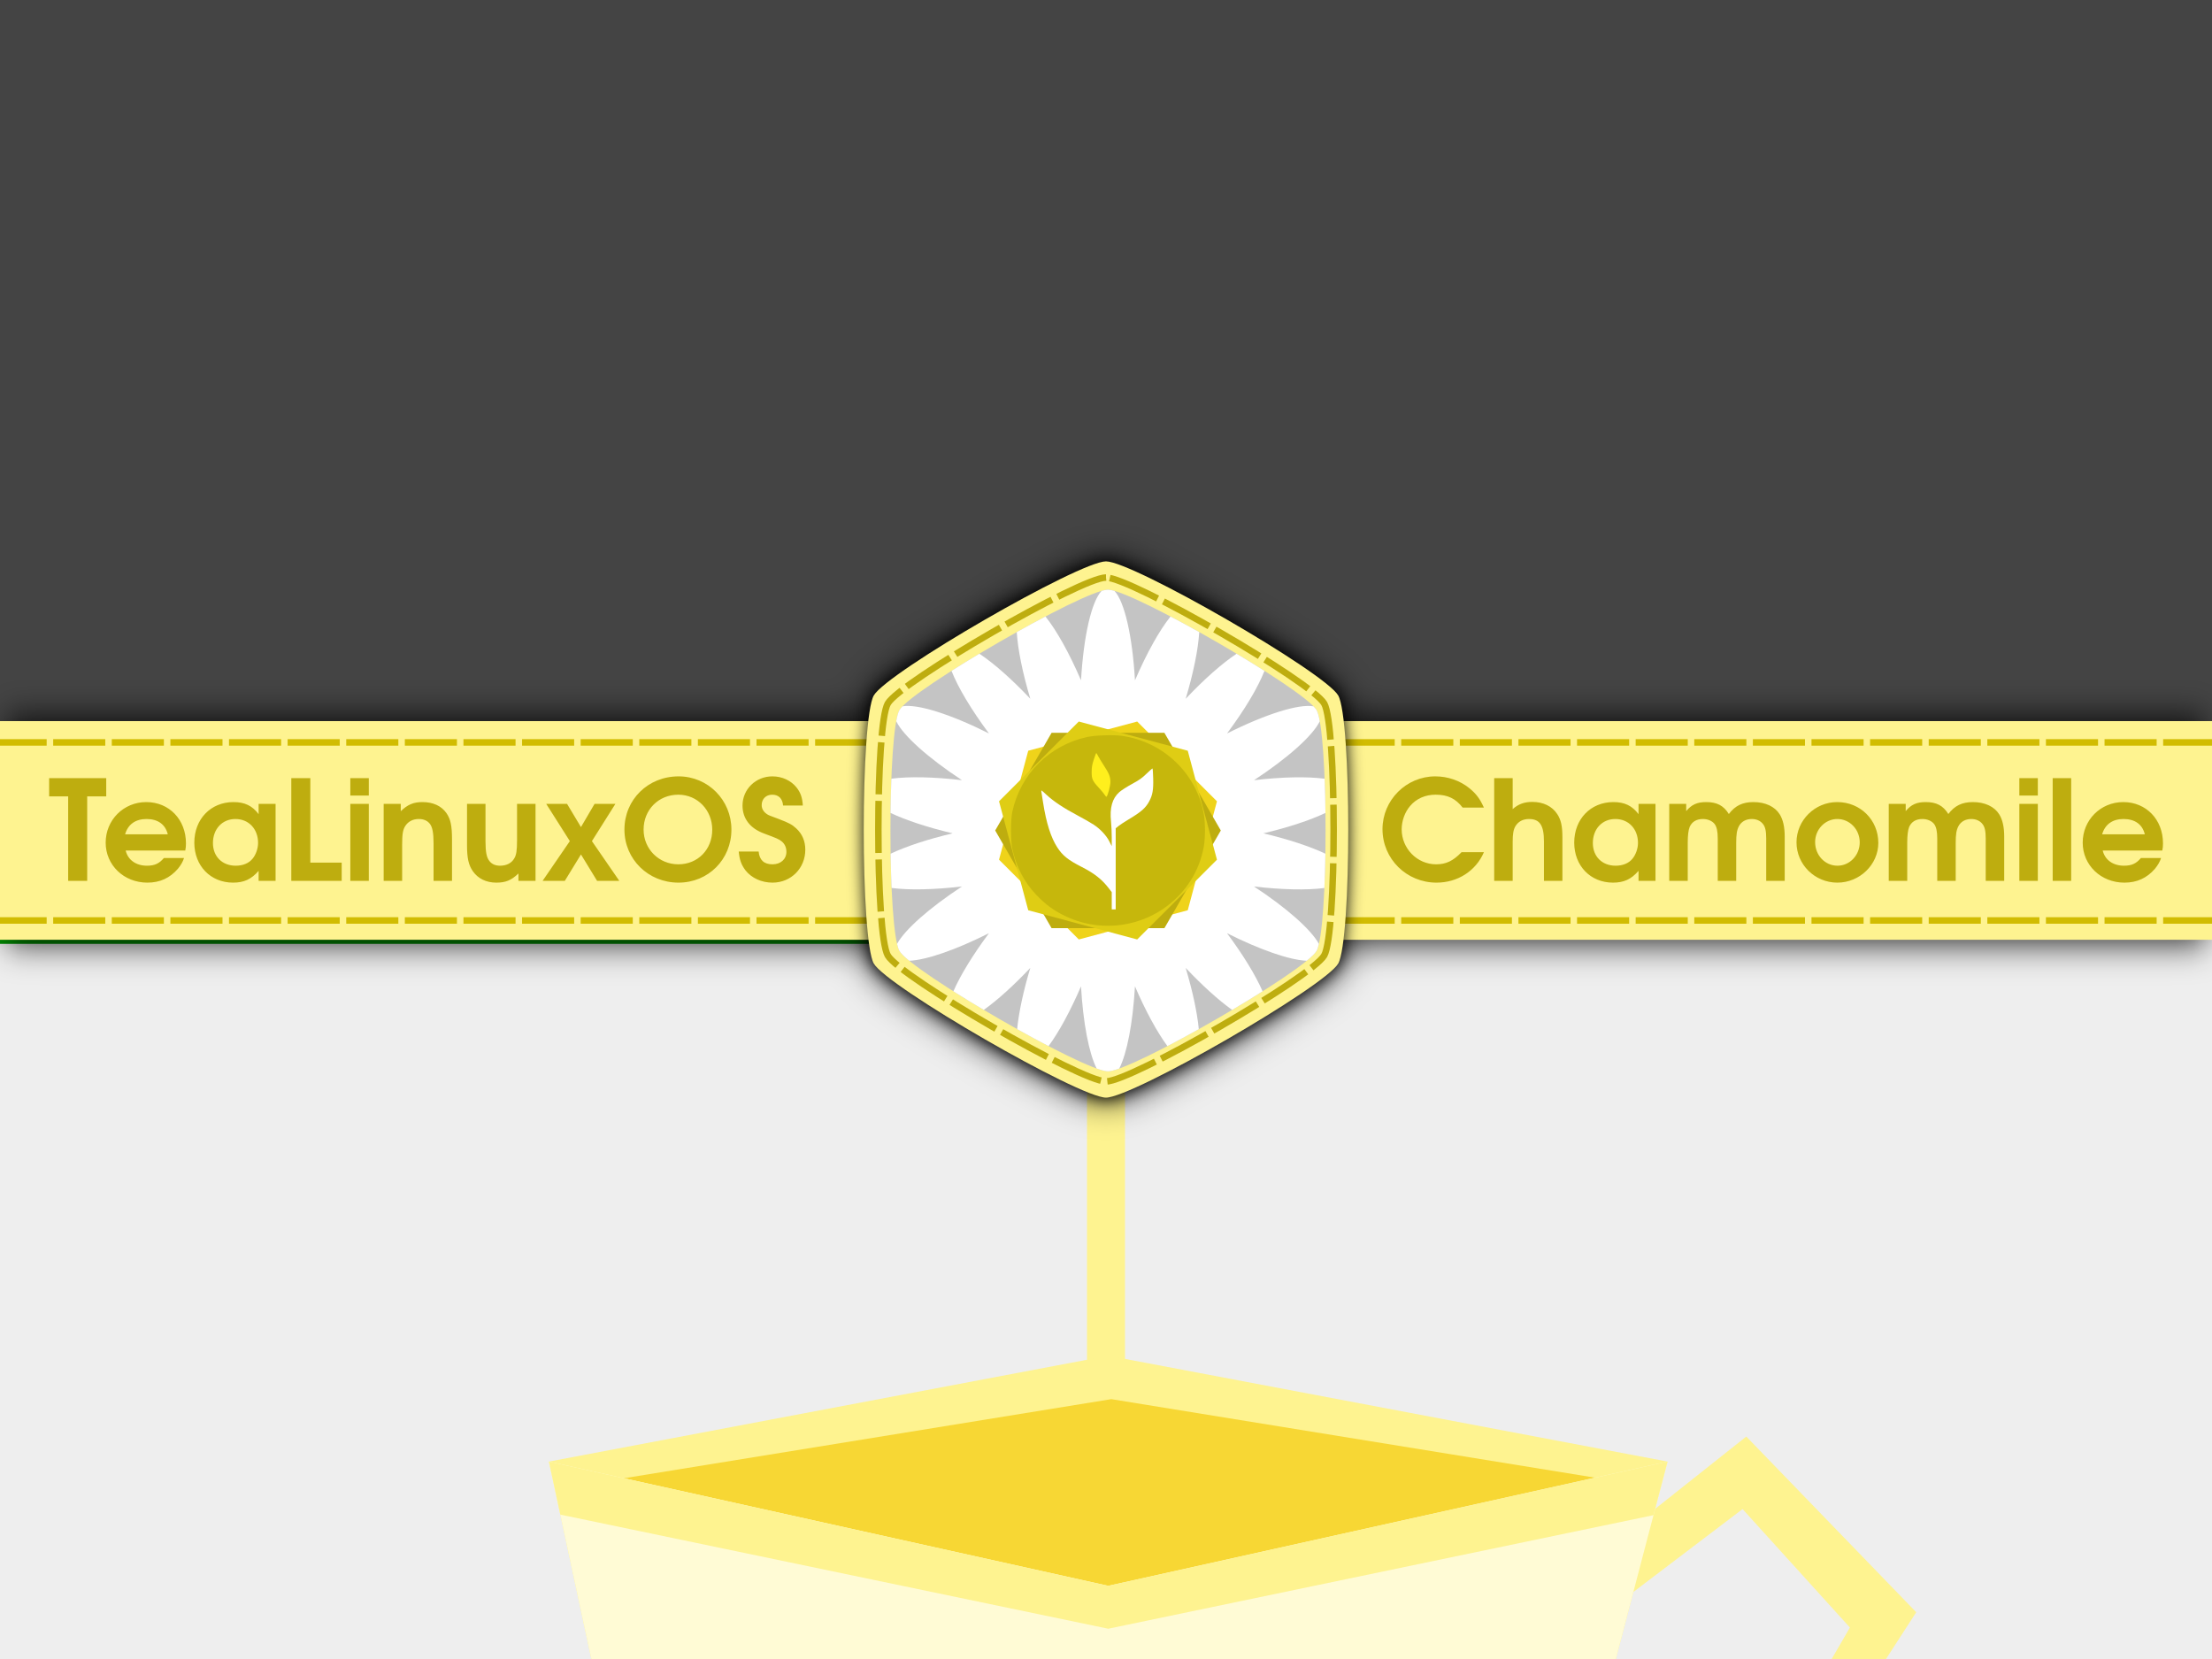
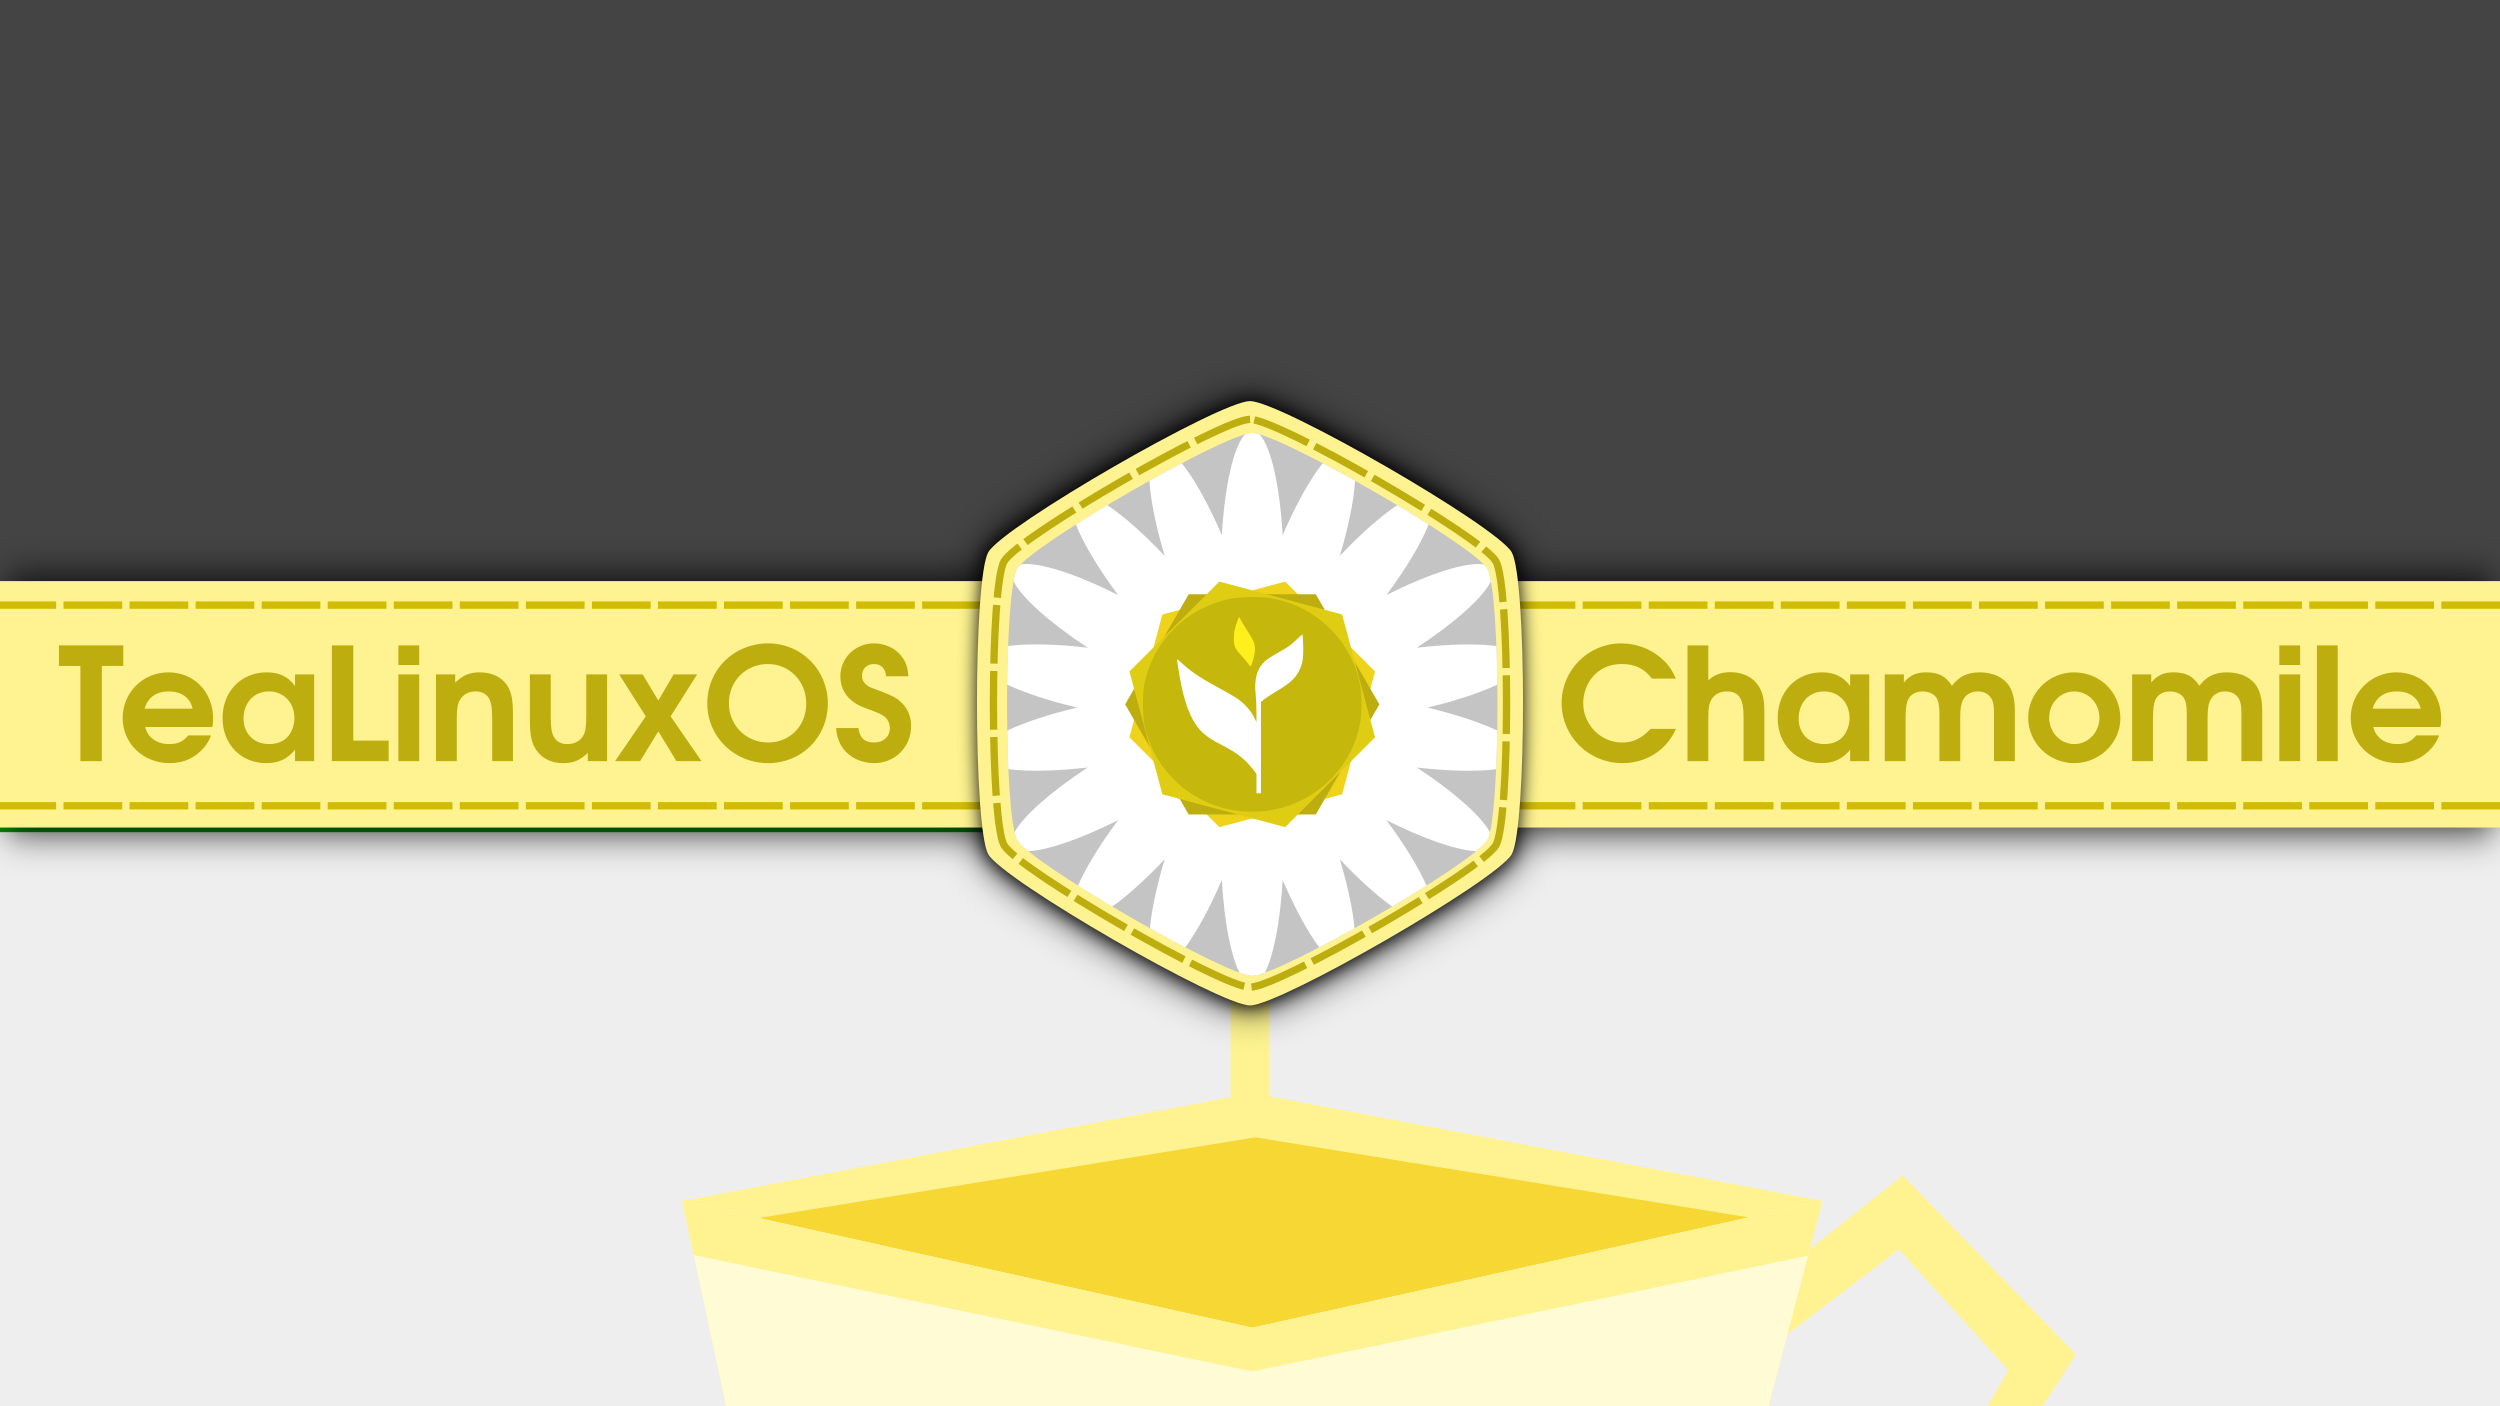
- <svg xmlns="http://www.w3.org/2000/svg" width="800" height="600" viewBox="0 0 211.667 158.75" version="1.1" id="svg1569">
+ <svg xmlns="http://www.w3.org/2000/svg" width="1366" height="768" viewBox="0 0 361.421 203.2" version="1.1" id="svg1569">
  <defs id="defs1563">
    <clipPath clipPathUnits="userSpaceOnUse" id="clipPath4937">
      <rect y="211.422" x="5970.788" height="768" width="1024" id="rect4939" style="fill:#444444;fill-opacity:1" />
    </clipPath>
    <filter height="1.167" y="-0.083" width="1.04" x="-0.02" id="filter5092" style="color-interpolation-filters:sRGB">
      <feGaussianBlur id="feGaussianBlur5094" stdDeviation="8.58" />
    </filter>
    <filter height="1.071" y="-0.035" width="1.078" x="-0.039" id="filter5032" style="color-interpolation-filters:sRGB">
      <feGaussianBlur id="feGaussianBlur5034" stdDeviation="3.644" />
    </filter>
    <clipPath id="clipPath5013" clipPathUnits="userSpaceOnUse">
      <rect style="fill:#eeeeee;fill-opacity:1;stroke-width:0.709" id="rect5015" width="1024" height="386" x="2176" y="1460.52" />
    </clipPath>
  </defs>
-   <g id="layer1" transform="translate(0,-138.25)">
-     <g id="g4848" transform="matrix(0.2077205,0,0,0.2077205,-452.5194,-86.17036)">
-       <rect y="1078.52" x="2176" height="768" width="1024" id="rect4852" style="fill:#444444;fill-opacity:1" />
-       <rect style="fill:#eeeeee;fill-opacity:1;stroke-width:0.709" id="rect4854" width="1024" height="386" x="2176" y="1460.52" />
-       <rect y="1412.586" x="2176" height="102.62" width="415.754" id="rect4856" style="fill:#009200;fill-opacity:1" />
-       <rect style="fill:#fef390;fill-opacity:1" id="rect4955" width="17.5" height="187" x="2679.25" y="1580.02" />
-       <path id="path4858" d="m 2688,1339 c -12.352,0 -100.795,51.063 -106.971,61.76 -1.011,1.75 -1.853,5.981 -2.533,11.826 H 2176 v 100.736 h 402.594 c 0.662,5.407 1.474,9.292 2.436,10.957 6.176,10.697 94.619,61.76 106.971,61.76 12.352,0 100.795,-51.063 106.971,-61.76 0.961,-1.665 1.774,-5.55 2.436,-10.957 H 3200 V 1412.586 h -402.496 c -0.68,-5.845 -1.523,-10.076 -2.533,-11.826 -6.176,-10.697 -94.619,-61.76 -106.971,-61.76 z" style="fill:#000000;fill-opacity:1;stroke-width:0.804;filter:url(#filter5092)" />
-       <rect y="1412.585" x="2176" height="100.736" width="1024" id="rect4860" style="fill:#fef390;fill-opacity:1;stroke-width:0.804" />
-       <path style="fill:none;fill-rule:evenodd;stroke:#d1bc02;stroke-width:3;stroke-linecap:butt;stroke-linejoin:miter;stroke-miterlimit:4;stroke-dasharray:24, 3;stroke-dashoffset:0;stroke-opacity:1" d="M 2176,1504.423 H 3200" id="path5858" />
-       <path id="path5856" d="M 2176,1422.398 H 3200" style="fill:none;fill-rule:evenodd;stroke:#d1bc02;stroke-width:3;stroke-linecap:butt;stroke-linejoin:miter;stroke-miterlimit:4;stroke-dasharray:24, 3;stroke-dashoffset:0;stroke-opacity:1" />
-       <path id="path4862" d="m 2688,1339 c -12.352,0 -100.795,51.063 -106.971,61.76 -6.176,10.697 -6.176,112.822 0,123.519 6.176,10.697 94.619,61.76 106.971,61.76 12.352,0 100.795,-51.063 106.971,-61.76 6.176,-10.697 6.176,-112.822 0,-123.519 -6.176,-10.697 -94.619,-61.76 -106.971,-61.76 z" style="fill:#000000;fill-opacity:1;stroke-width:0.627;filter:url(#filter5032)" />
-       <g transform="matrix(0.4151647,0,0,0.4151647,3656.939,1765.623)" id="g4890">
+   <g id="layer1" transform="translate(0,-93.79998)">
+     <rect style="fill:#444444;fill-opacity:1;stroke-width:0.332" id="rect4852" width="388.035" height="223.253" x="-13.307" y="84.041" />
+     <rect y="201.179" x="-15.445" height="107.197" width="392.311" id="rect4854" style="fill:#eeeeee;fill-opacity:1;stroke-width:0.231" />
+     <g id="g4602">
+       <rect style="fill:#fef390;fill-opacity:1;stroke-width:0.32" id="rect4955" width="5.599" height="59.828" x="177.899" y="211.86" />
+       <g transform="matrix(0.3199342,0,0,0.3199342,-679.2847,-293.6425)" id="g5011" clip-path="url(#clipPath5013)">
+         <path style="fill:#d6cb86;fill-opacity:1;stroke-width:1.846" d="m 2685.191,1955.039 303.141,61.913 v 47.477 l -303.141,96.361 -303.141,-96.361 v -47.477 z" id="path4781-0" />
+         <path id="path4783-4" d="m 2686.652,1967.524 285.831,55.745 v 40.555 l -285.831,86.761 -285.831,-86.761 v -40.555 z" style="fill:#c8b95d;fill-opacity:1;stroke-width:1.701" />
+         <path id="path4768-1" d="m 2982.968,1742.168 -69.941,55.477 -56.536,232.518 72.319,-2.506 132.446,-204.556 z m -1.726,33.411 49.451,54.564 -103.125,178.157 -56.105,1.563 56.536,-193.863 z" style="fill:#fef390;fill-opacity:1;stroke-width:0.846" />
+         <path id="path4761-0" d="m 2689.029,1704.938 257.66,48.76 -78,297.52 -179.66,75.89 -193.66,-75.89 -64,-297.52 z" style="fill:#fef390;fill-opacity:1;stroke-width:1.51" />
+         <path style="fill:#f7d734;fill-opacity:1;stroke-width:1.412" d="m 2690.439,1724.938 240.946,39.11 -78,278.221 -162.946,66.24 -176.946,-66.24 -64,-278.221 z" id="path4766-4" />
+         <path style="fill:#fffbd5;fill-opacity:1;stroke-width:1.51" d="m 2689.029,1810.938 257.66,-57.24 -78,297.52 -179.66,75.89 -193.66,-75.89 -64,-297.52 z" id="path4764-8" />
+         <path id="path4910-0" d="m 2431.369,1753.698 5.254,24.428 252.406,52.57 251.189,-52.316 6.471,-24.682 -257.66,57.24 z" style="fill:#fef390;fill-opacity:1;stroke-width:1.51" />
+       </g>
+     </g>
+     <g id="g4591" transform="matrix(0.9231394,0,0,0.9231394,13.88952,-5.428278)">
+       <rect y="198.495" x="-15.445" height="39.315" width="159.282" id="rect4856" style="fill:#009200;fill-opacity:1;stroke-width:0.383" />
+       <path transform="matrix(0.3831161,0,0,0.3831161,-849.1058,-342.6899)" id="path4858" d="m 2688,1339 c -12.352,0 -100.795,51.063 -106.971,61.76 -1.011,1.75 -1.853,5.981 -2.533,11.826 H 2176 v 100.736 h 402.594 c 0.662,5.407 1.474,9.292 2.436,10.957 6.176,10.697 94.619,61.76 106.971,61.76 12.352,0 100.795,-51.063 106.971,-61.76 0.961,-1.665 1.774,-5.55 2.436,-10.957 H 3200 V 1412.586 h -402.496 c -0.68,-5.845 -1.523,-10.076 -2.533,-11.826 -6.176,-10.697 -94.619,-61.76 -106.971,-61.76 z" style="fill:#000000;fill-opacity:1;stroke-width:0.804;filter:url(#filter5092)" />
+       <rect y="198.494" x="-15.445" height="38.594" width="392.311" id="rect4860" style="fill:#fef390;fill-opacity:1;stroke-width:0.308" />
+       <path style="fill:none;fill-rule:evenodd;stroke:#d1bc02;stroke-width:1.149;stroke-linecap:butt;stroke-linejoin:miter;stroke-miterlimit:4;stroke-dasharray:9.195, 1.149;stroke-dashoffset:0;stroke-opacity:1" d="M -15.445,233.679 H 376.866" id="path5858" />
+       <path id="path5856" d="M -15.445,202.254 H 376.866" style="fill:none;fill-rule:evenodd;stroke:#d1bc02;stroke-width:1.149;stroke-linecap:butt;stroke-linejoin:miter;stroke-miterlimit:4;stroke-dasharray:9.195, 1.149;stroke-dashoffset:0;stroke-opacity:1" />
+       <path transform="matrix(0.3831161,0,0,0.3831161,-849.1058,-342.6899)" id="path4862" d="m 2688,1339 c -12.352,0 -100.795,51.063 -106.971,61.76 -6.176,10.697 -6.176,112.822 0,123.519 6.176,10.697 94.619,61.76 106.971,61.76 12.352,0 100.795,-51.063 106.971,-61.76 6.176,-10.697 6.176,-112.822 0,-123.519 -6.176,-10.697 -94.619,-61.76 -106.971,-61.76 z" style="fill:#000000;fill-opacity:1;stroke-width:0.627;filter:url(#filter5032)" />
+       <g transform="matrix(0.1590563,0,0,0.1590563,551.9264,333.7489)" id="g4890">
        <path style="fill:#fef390;fill-opacity:1" transform="matrix(0.3908862,-1.458807,1.458807,0.3908862,-2802.42,-38.11962)" d="m 713.142,130.104 c 5.099,19.029 -37.057,176.355 -50.987,190.285 -13.93,13.93 -171.257,56.085 -190.285,50.987 C 452.842,366.278 337.67,251.106 332.572,232.078 327.473,213.049 369.629,55.722 383.559,41.793 397.488,27.863 554.815,-14.293 573.844,-9.194 592.872,-4.096 708.044,111.076 713.142,130.104 Z" id="path4864" />
        <path id="path4866" d="m 713.142,130.104 c 5.099,19.029 -37.057,176.355 -50.987,190.285 -13.93,13.93 -171.257,56.085 -190.285,50.987 C 452.842,366.278 337.67,251.106 332.572,232.078 327.473,213.049 369.629,55.722 383.559,41.793 397.488,27.863 554.815,-14.293 573.844,-9.194 592.872,-4.096 708.044,111.076 713.142,130.104 Z" transform="matrix(0.3510527,-1.310147,1.310147,0.3510527,-2752.456,-107.5333)" style="opacity:1;fill:#c4c4c4;fill-opacity:1;stroke:none" />
        <path id="path4868" transform="translate(0,-464.8819)" d="m -2331.65,-531.299 c -1.708,0 -4.097,0.458 -7.061,1.309 a 30.938,137.143 0 0 0 -22.867,99.27 137.143,30.938 70 0 0 -39.465,-70.812 c -10.213,5.368 -20.931,11.185 -31.834,17.283 a 137.143,30.938 70 0 0 15.035,74 137.143,30.938 50 0 0 -56.514,-49.992 c -10.783,6.452 -21.201,12.864 -30.92,19.039 a 137.143,30.938 50 0 0 41.566,69.439 137.143,30.938 30 0 0 -95.959,-30.113 c -1.548,1.597 -2.707,3.004 -3.385,4.178 -1.323,2.292 -2.513,6.55 -3.574,12.338 a 137.143,30.938 30 0 0 72.983,65.447 137.143,30.938 10 0 0 -78.375,-1.664 c -0.468,12.088 -0.775,24.908 -0.93,37.992 a 137.143,30.938 10 0 0 68.902,22.635 30.938,137.143 80 0 0 -68.816,22.619 c 0.208,13.186 0.575,26.016 1.105,38.002 a 30.938,137.143 80 0 0 78.107,-1.658 30.938,137.143 60 0 0 -72.041,63.693 c 0.813,3.489 1.691,6.156 2.639,7.797 1.512,2.619 5.323,6.368 10.898,10.938 a 30.938,137.143 60 0 0 88.436,-30.574 30.938,137.143 40 0 0 -39.475,64.461 c 10.604,6.705 21.995,13.671 33.738,20.641 a 30.938,137.143 40 0 0 51.6,-46.615 30.938,137.143 20 0 0 -14.598,67.939 c 11.989,6.701 23.751,13.061 34.848,18.846 a 30.938,137.143 20 0 0 36.012,-66.303 30.938,137.143 0 0 0 17.35,91.152 c 5.602,2.002 9.928,3.115 12.594,3.115 2.653,0 6.951,-1.104 12.514,-3.088 a 30.938,137.143 0 0 0 17.416,-91.178 137.143,30.938 70 0 0 36.01,66.311 c 11.087,-5.779 22.839,-12.135 34.818,-18.83 a 137.143,30.938 70 0 0 -14.566,-67.957 137.143,30.938 50 0 0 51.57,46.633 c 11.752,-6.974 23.151,-13.946 33.764,-20.656 a 137.143,30.938 50 0 0 -39.465,-64.459 137.143,30.938 30 0 0 88.457,30.551 c 5.568,-4.565 9.374,-8.309 10.885,-10.926 0.945,-1.637 1.821,-4.295 2.633,-7.771 a 137.143,30.938 30 0 0 -72.039,-63.703 137.143,30.938 10 0 0 78.109,1.691 c 0.531,-12.003 0.901,-24.855 1.109,-38.062 a 137.143,30.938 10 0 0 -68.817,-22.592 30.938,137.143 80 0 0 68.902,-22.66 c -0.154,-13.063 -0.462,-25.863 -0.928,-37.934 a 30.938,137.143 80 0 0 -78.369,1.629 30.938,137.143 60 0 0 72.992,-65.357 c -1.066,-5.84 -2.263,-10.136 -3.594,-12.441 -0.677,-1.172 -1.831,-2.579 -3.377,-4.174 a 30.938,137.143 60 0 0 -95.955,30.119 30.938,137.143 40 0 0 41.543,-69.457 c -9.71,-6.169 -20.117,-12.574 -30.889,-19.02 a 30.938,137.143 40 0 0 -56.52,49.99 30.938,137.143 20 0 0 15.043,-73.998 c -10.914,-6.104 -21.643,-11.927 -31.865,-17.301 a 30.938,137.143 20 0 0 -39.438,70.82 30.938,137.143 0 0 0 -22.779,-99.24 c -3.011,-0.87 -5.439,-1.34 -7.166,-1.34 z" style="opacity:1;fill:#ffffff;fill-opacity:1;stroke:none;stroke-width:5.817;stroke-miterlimit:4;stroke-dasharray:none;stroke-opacity:1" />
        <g id="g4888">
          <g transform="matrix(0.6865678,0,0,0.6865678,-3166.204,-667.6904)" id="g4876">
            <path transform="matrix(-0.2157784,0.8052959,-0.8052959,-0.2157784,1285.822,-573.5113)" d="m 692.197,120.473 -218.679,-1e-5 -109.339,-189.381 109.339,-189.381 218.679,10e-6 109.339,189.381 z" id="path4870" style="fill:#efd31a;fill-opacity:1;stroke:none" />
            <path style="fill:#bead0f;fill-opacity:1;stroke:none" id="path4872" d="m 692.197,120.473 -218.679,-1e-5 -109.339,-189.381 109.339,-189.381 218.679,10e-6 109.339,189.381 z" transform="matrix(-0.4168518,0.7220085,-0.7220085,-0.4168518,1408.758,-538.8225)" />
            <path transform="matrix(-0.5895175,0.5895175,-0.5895175,-0.5895175,1518.527,-473.4973)" d="m 692.197,120.473 -218.679,-1e-5 -109.339,-189.381 109.339,-189.381 218.679,10e-6 109.339,189.381 z" id="path4874" style="fill:#dfcd14;fill-opacity:1;stroke:none" />
          </g>
          <g transform="matrix(0.6865678,0,0,0.6865678,-2579.653,-657.6577)" id="g4886">
            <path style="fill:#c6b70c;fill-opacity:1;stroke:none;stroke-width:1.067" d="M 344.191,49.2 C 326.106,47.295 309.689,42.668 292.623,34.665 274.479,26.156 260.079,15.667 245.477,0.322 225.782,-20.374 212.774,-45.379 206.552,-74.507 c -2.765,-12.943 -2.728,-46.887 0.065,-59.705 13.275,-60.927 59.335,-107.012 120.665,-120.731 12.229,-2.736 41.892,-3.831 55.324,-2.044 67.766,9.018 122.505,61.365 133.603,127.762 2.351,14.068 2.309,37.231 -0.093,50.984 -14.034,80.345 -89.31,136.143 -171.924,127.44 z" id="path4878" />
            <g id="g4884">
              <path id="path4880" d="m 367.282,9.679 v -13.948 l -4.769,-6.198 c -11.195,-14.549 -23.215,-24.012 -43.915,-34.574 -21.989,-11.22 -30.737,-18.247 -39.436,-31.68 -10.211,-15.768 -17.73,-39.493 -22.794,-71.92 -1.191,-7.627 -2.438,-15.498 -2.77,-17.491 -0.603,-3.612 -0.574,-3.596 8.273,4.61 11.418,10.59 27.861,21.518 49.945,33.192 9.68,5.117 21.523,11.886 26.317,15.042 10.807,7.114 20.535,17.58 25.424,27.353 l 3.726,7.448 0.003,-14.277 c 0.002,-7.852 -0.531,-19.392 -1.184,-25.645 -2.31,-22.117 2.004,-37.378 13.432,-47.519 3.169,-2.812 12.367,-8.713 20.441,-13.113 12.163,-6.629 16.226,-9.509 23.701,-16.804 4.962,-4.842 9.279,-8.547 9.593,-8.233 0.314,0.314 0.764,7.636 0.999,16.271 0.493,18.117 -0.972,26.559 -6.361,36.67 -5.815,10.909 -13.044,17.234 -33.957,29.706 -6.16,3.674 -13.24,8.327 -15.733,10.34 l -4.533,3.66 v 65.529 65.529 h -3.2 -3.2 V 9.679 Z" style="fill:#ffffff;fill-opacity:1;stroke-width:1.067" />
              <path id="path4882" d="m 356.119,-161.184 c -1.106,-1.901 -5.32,-7.02 -9.364,-11.377 -10.645,-11.465 -12.024,-14.499 -11.923,-26.213 0.068,-7.798 0.728,-11.552 3.517,-20 1.888,-5.72 3.641,-10.4 3.895,-10.4 0.254,0 1.491,2.04 2.75,4.533 1.259,2.493 5.573,9.59 9.588,15.771 8.584,13.214 10.567,18.251 10.567,26.842 0,5.799 -4.131,21.342 -6.248,23.51 -0.424,0.434 -1.676,-0.766 -2.782,-2.667 z" style="fill:#ffef1d;fill-opacity:1;stroke-width:1.067" />
            </g>
          </g>
        </g>
      </g>
-       <g transform="translate(1.517266,860)" id="g4902">
+       <g transform="matrix(0.3831161,0,0,0.3831161,-848.5245,-13.21003)" id="g4902">
        <text xml:space="preserve" style="font-style:normal;font-variant:normal;font-weight:600;font-stretch:normal;line-height:0%;font-family:'URW Gothic L';-inkscape-font-specification:'URW Gothic L, Semi-Bold';font-variant-ligatures:normal;font-variant-caps:normal;font-variant-numeric:normal;font-feature-settings:normal;text-align:start;letter-spacing:0px;word-spacing:0px;writing-mode:lr-tb;text-anchor:start;fill:#bead0f;fill-opacity:1;stroke:none;stroke-width:1.656px;stroke-linecap:butt;stroke-linejoin:miter;stroke-opacity:1" x="2811.938" y="626.168" id="text4896">
          <tspan id="tspan4894" x="2811.938" y="626.168" style="font-size:64px;line-height:1.25;fill:#bead0f;fill-opacity:1;stroke-width:1.656px">Chamomile</tspan>
        </text>
        <text xml:space="preserve" style="font-style:normal;font-variant:normal;font-weight:normal;font-stretch:normal;line-height:0%;font-family:sans-serif;-inkscape-font-specification:sans-serif;letter-spacing:0px;word-spacing:0px;fill:#bead0f;fill-opacity:1;stroke:none;stroke-width:1.561px;stroke-linecap:butt;stroke-linejoin:miter;stroke-opacity:1" x="2199.168" y="626.168" id="text4900">
          <tspan id="tspan4898" x="2199.168" y="626.168" style="font-style:normal;font-variant:normal;font-weight:600;font-stretch:normal;font-size:64px;line-height:1.25;font-family:'URW Gothic L';-inkscape-font-specification:'URW Gothic L Semi-Bold';fill:#bead0f;fill-opacity:1;stroke-width:1.561px">TeaLinuxOS</tspan>
        </text>
      </g>
-       <g id="g5011" clip-path="url(#clipPath5013)">
-         <path style="fill:#d6cb86;fill-opacity:1;stroke-width:1.846" d="m 2685.191,1955.039 303.141,61.913 v 47.477 l -303.141,96.361 -303.141,-96.361 v -47.477 z" id="path4781-0" />
-         <path id="path4783-4" d="m 2686.652,1967.524 285.831,55.745 v 40.555 l -285.831,86.761 -285.831,-86.761 v -40.555 z" style="fill:#c8b95d;fill-opacity:1;stroke-width:1.701" />
-         <path id="path4768-1" d="m 2982.968,1742.168 -69.941,55.477 -56.536,232.518 72.319,-2.506 132.446,-204.556 z m -1.726,33.411 49.451,54.564 -103.125,178.157 -56.105,1.563 56.536,-193.863 z" style="fill:#fef390;fill-opacity:1;stroke-width:0.846" />
-         <path id="path4761-0" d="m 2689.029,1704.938 257.66,48.76 -78,297.52 -179.66,75.89 -193.66,-75.89 -64,-297.52 z" style="fill:#fef390;fill-opacity:1;stroke-width:1.51" />
-         <path style="fill:#f7d734;fill-opacity:1;stroke-width:1.412" d="m 2690.439,1724.938 240.946,39.11 -78,278.221 -162.946,66.24 -176.946,-66.24 -64,-278.221 z" id="path4766-4" />
-         <path style="fill:#fffbd5;fill-opacity:1;stroke-width:1.51" d="m 2689.029,1810.938 257.66,-57.24 -78,297.52 -179.66,75.89 -193.66,-75.89 -64,-297.52 z" id="path4764-8" />
-         <path id="path4910-0" d="m 2431.369,1753.698 5.254,24.428 252.406,52.57 251.189,-52.316 6.471,-24.682 -257.66,57.24 z" style="fill:#fef390;fill-opacity:1;stroke-width:1.51" />
-       </g>
-       <path style="fill:none;fill-opacity:1;stroke:#bead0f;stroke-width:3;stroke-miterlimit:4;stroke-dasharray:24, 3;stroke-dashoffset:0;stroke-opacity:1" d="m 2688,1346.449 c -11.607,0 -94.715,47.983 -100.519,58.035 -5.803,10.052 -5.803,106.017 0,116.069 5.804,10.052 88.912,58.035 100.519,58.035 11.607,0 94.715,-47.983 100.519,-58.035 5.803,-10.052 5.803,-106.017 0,-116.069 -5.804,-10.052 -88.912,-58.035 -100.519,-58.035 z" id="path5877" />
+       <path style="fill:none;fill-opacity:1;stroke:#bead0f;stroke-width:1.149;stroke-miterlimit:4;stroke-dasharray:9.195, 1.149;stroke-dashoffset:0;stroke-opacity:1" d="m 180.71,173.157 c -4.447,0 -36.287,18.383 -38.51,22.234 -2.223,3.851 -2.223,40.617 0,44.468 2.223,3.851 34.064,22.234 38.51,22.234 4.447,0 36.287,-18.383 38.51,-22.234 2.223,-3.851 2.223,-40.617 0,-44.468 -2.223,-3.851 -34.064,-22.234 -38.51,-22.234 z" id="path5877" />
    </g>
  </g>
</svg>
